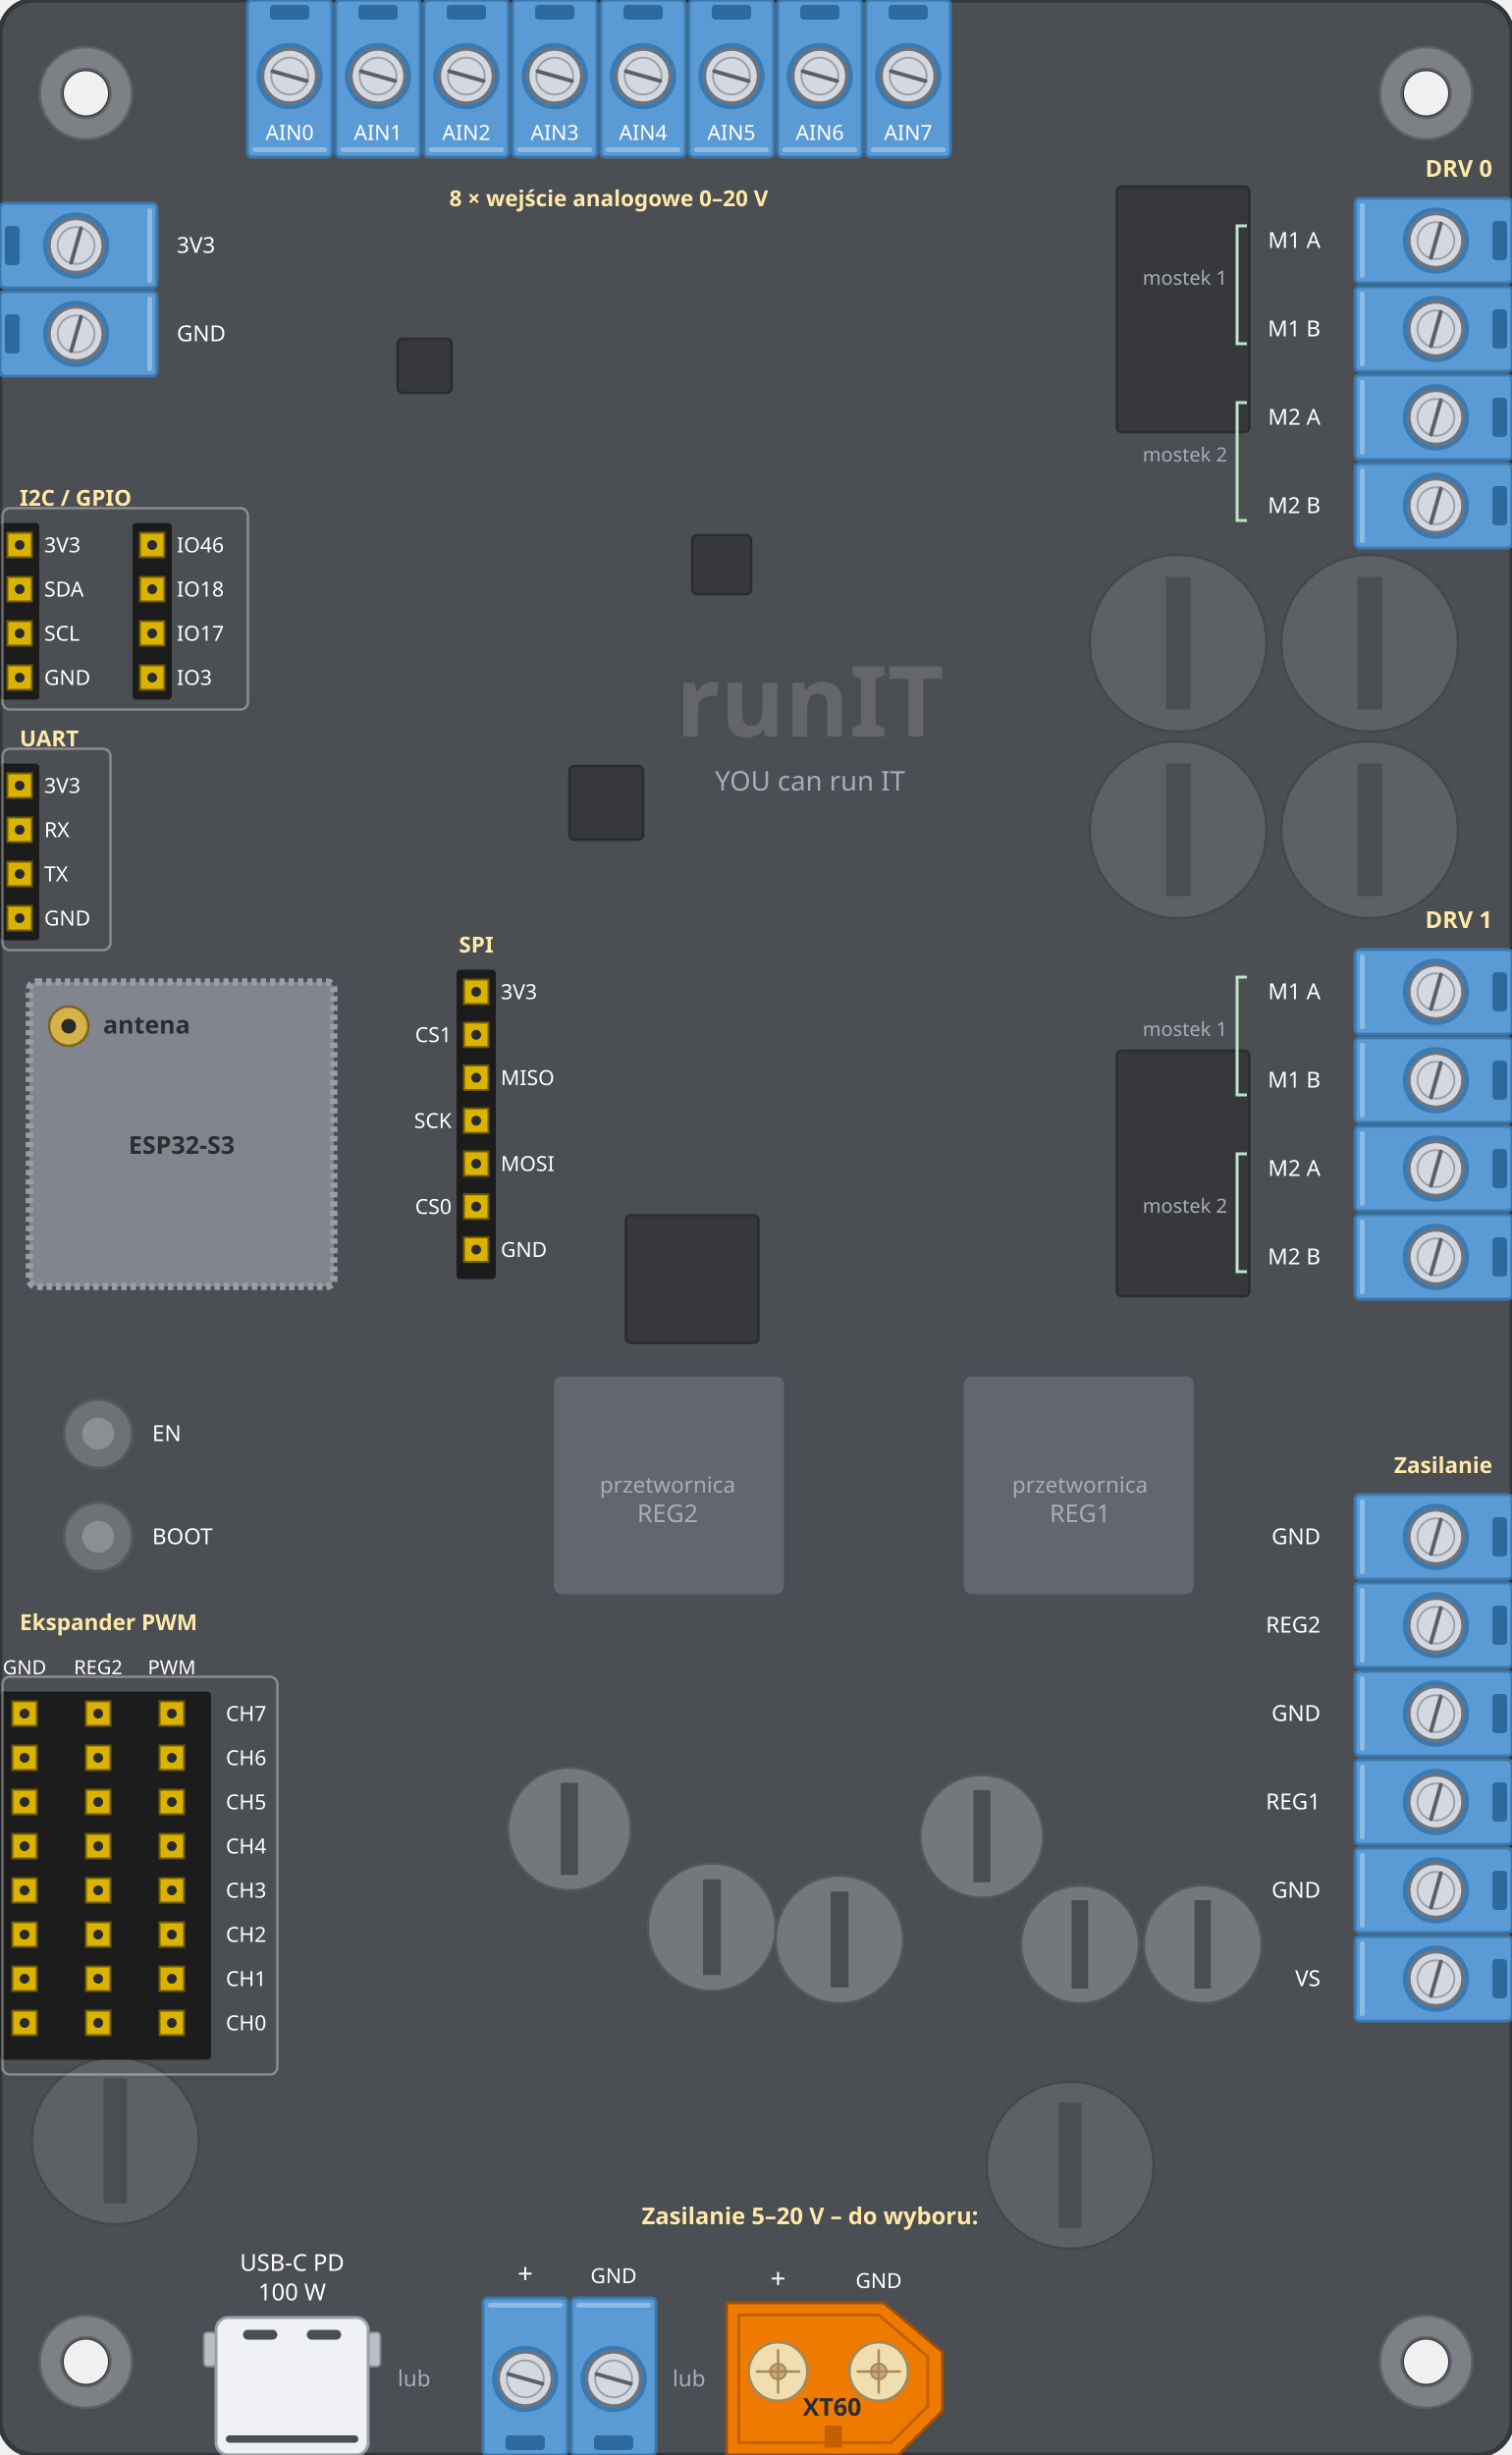
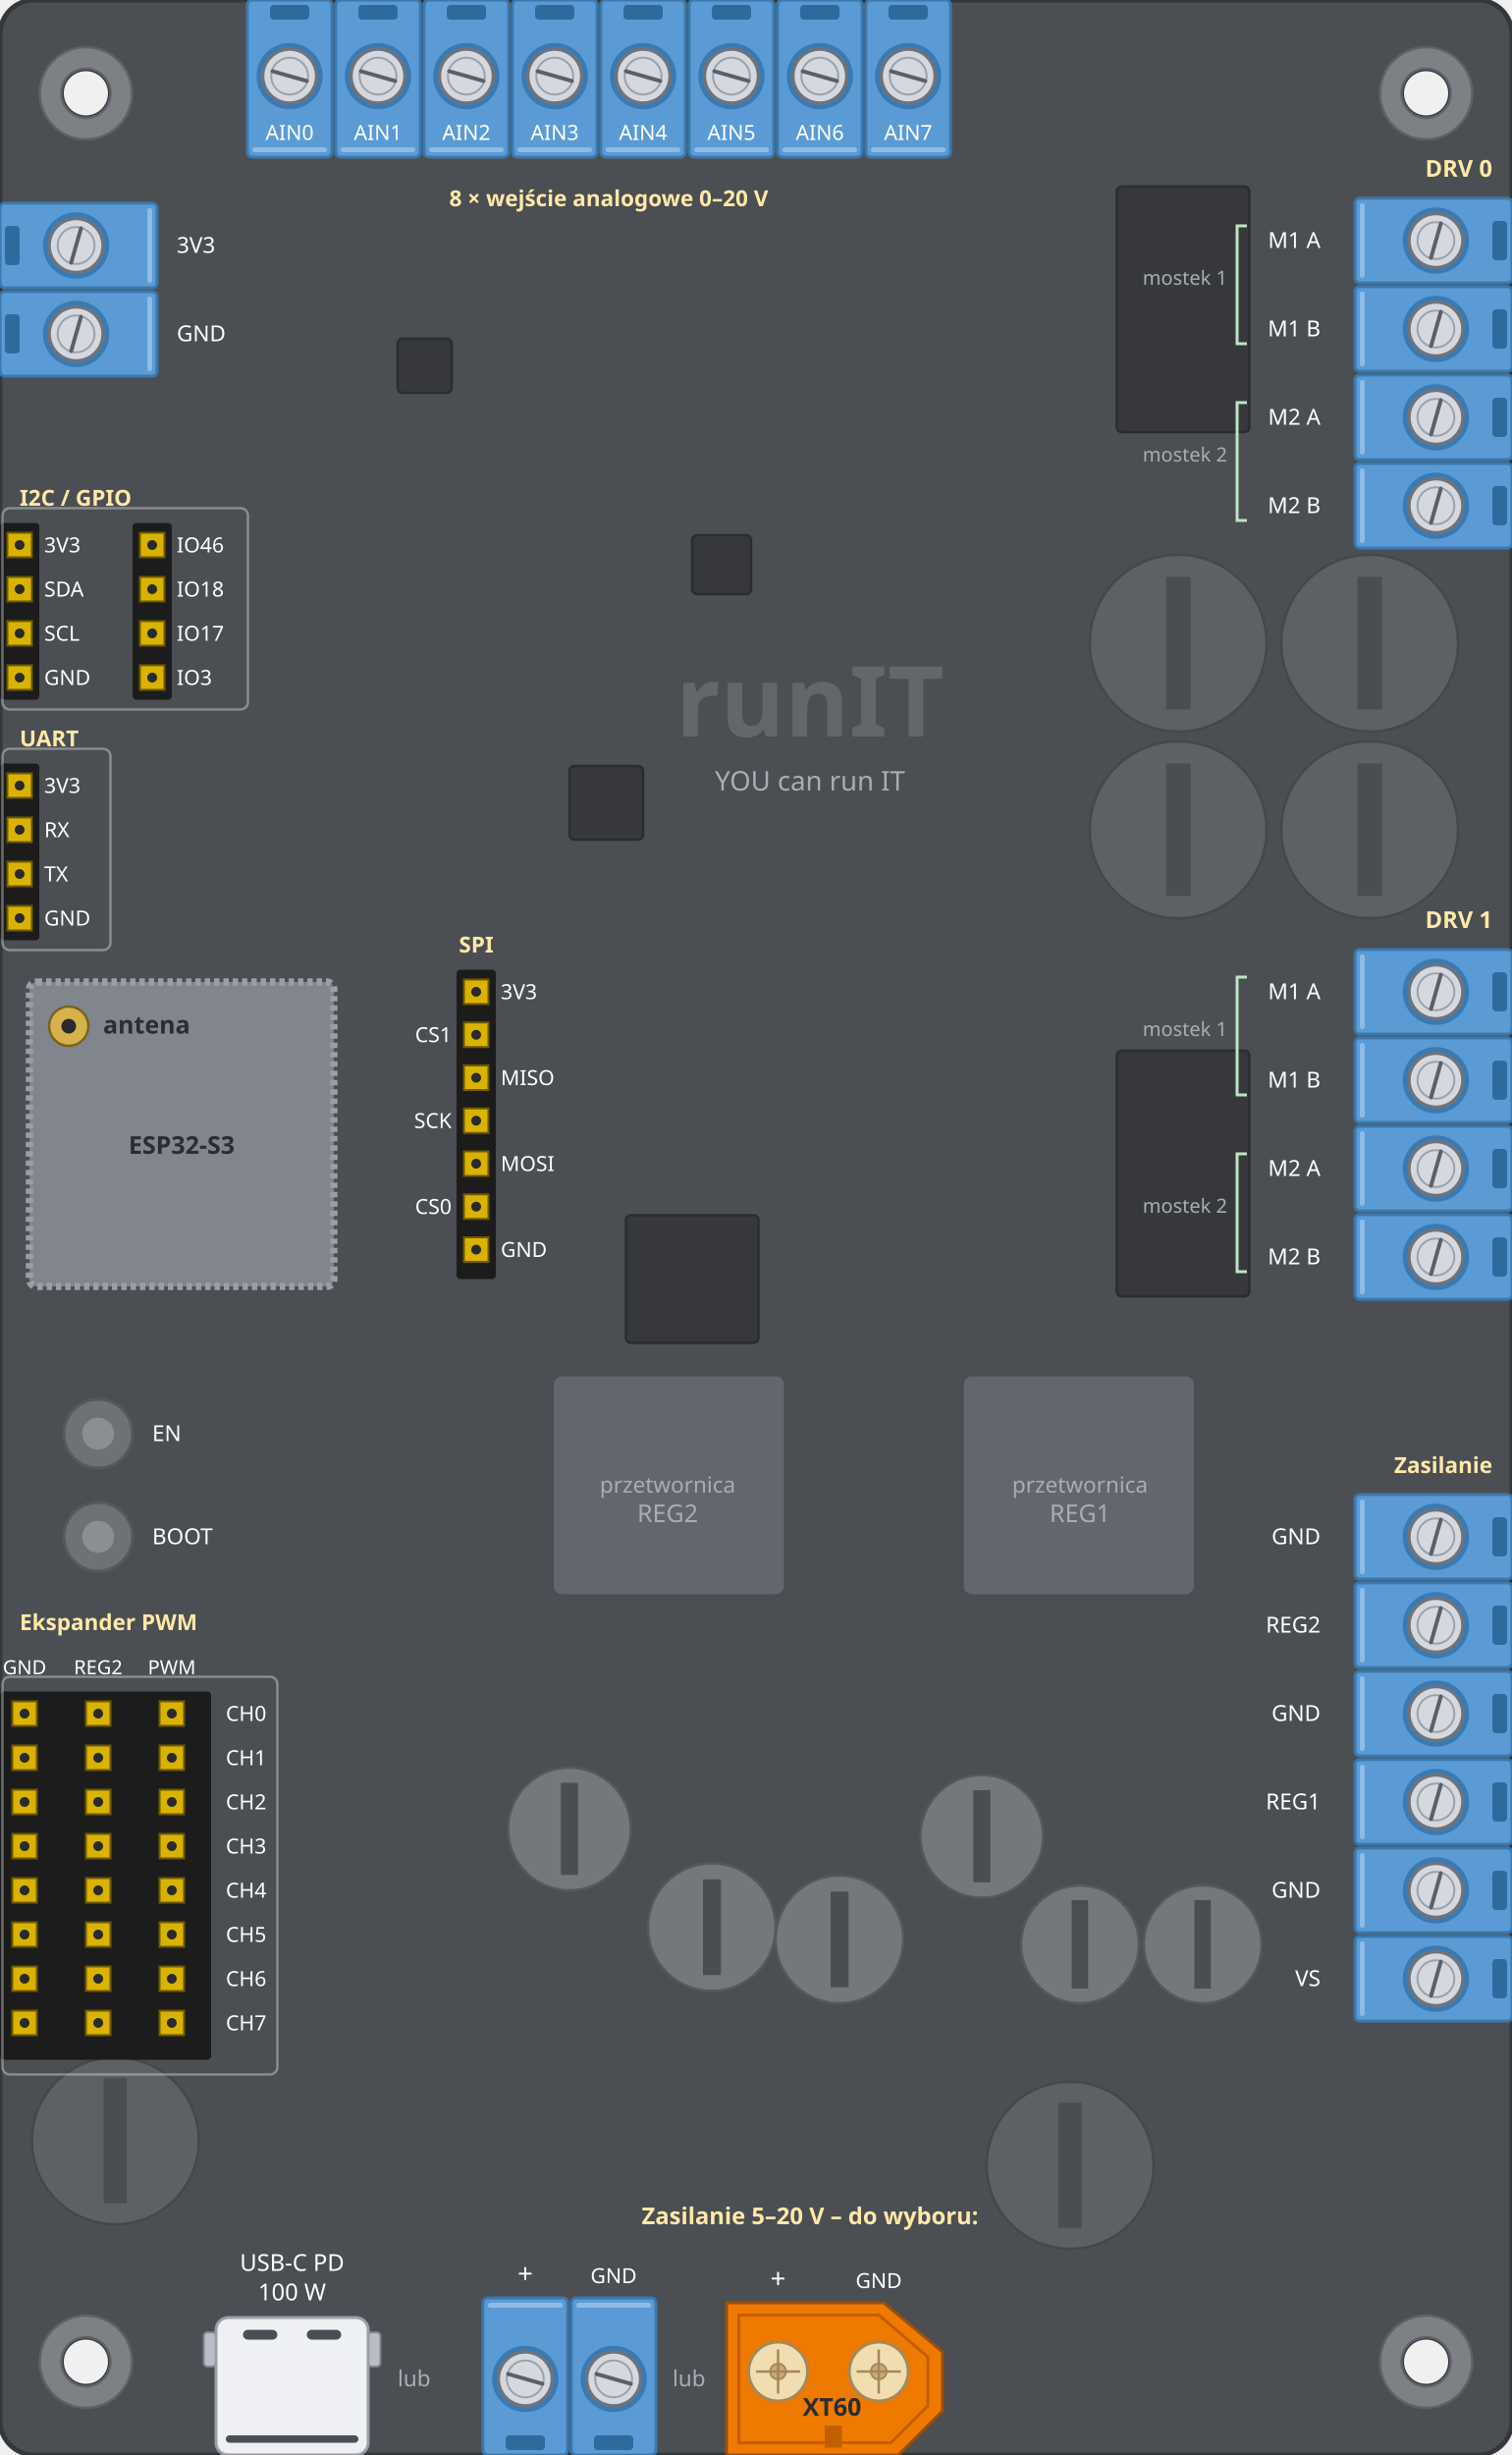
<svg xmlns="http://www.w3.org/2000/svg" viewBox="0 0 616 1000" width="616" height="1000" role="img" aria-label="Uproszczony widok płytki runIT z góry: złącza i ich przeznaczenie">
  <style>
  .board { fill: #4b4e52; stroke: #34373b; stroke-width: 2; }
  .mount { fill: #7d8085; stroke: #5e6166; stroke-width: 1; }
  .body { fill: #5b9bd5; stroke: #3a78ad; stroke-width: 1.2; }
  .screw { fill: #d5d9df; stroke: #6d737d; stroke-width: 1.4; }
  .hl { fill: #8dbbe6; }
  .entry { fill: #2f6a9e; }
  .well { fill: #3a7ab3; }
  .screw-ring { fill: none; stroke: #9aa1ab; stroke-width: 0.8; }
  .slot { stroke: #5a606b; stroke-width: 1.6; stroke-linecap: round; }
  .gold { fill: #d9b300; stroke: #6f5a00; stroke-width: 0.8; }
  .hole { fill: #2a2a2a; }
  .gold-ring { fill: #d6b24a; stroke: #7a6320; stroke-width: 1; }
  .esp { fill: #81858d; stroke: #9a9ea6; stroke-width: 3; stroke-dasharray: 2.2 1.6; }
  .espt { fill: #2b2d31; font: 600 10px sans-serif; }
  .btn { fill: #6e7176; stroke: #55585d; stroke-width: 1.2; }
  .btn-in { fill: #8b8e93; stroke: #6e7176; }
  .block { fill: #62666d; stroke: #4a4d53; stroke-width: 1.2; }
  .usb { fill: #eef0f3; stroke: #9aa0a8; stroke-width: 1.2; }
  .usb-in { fill: #4a4f57; }
  .usb-tongue { fill: #9aa0a8; }
  .usb-leg { fill: #b9bec6; stroke: #7d838c; stroke-width: 0.8; }
  .usb-edge { stroke: #9aa0a8; stroke-width: 1; }
  .xt60 { fill: #ef7a00; stroke: #9a4f0d; stroke-width: 1.2; }
  .cap-red { fill: #5d6065; stroke: #44474b; stroke-width: 1; }
  .cap-grey { fill: #74777c; stroke: #55585c; stroke-width: 1; }
  .cap-stripe { fill: #4a4d51; }
  .chip { fill: #36383c; stroke: #2a2c2f; stroke-width: 1; }
  .housing { fill: #1c1c1c; }
  .silk { fill: none; stroke: #ffffff; stroke-width: 1; opacity: 0.35; }
  .xt-pin { fill: #f1deb0; stroke: #a5885a; stroke-width: 1.2; }
  .xt-core { fill: #c9a974; stroke: #a5885a; stroke-width: 0.8; }
  .xt-cross { fill: none; stroke: #a5885a; stroke-width: 1; }
  .xt60-bevel { fill: none; stroke: #c25f00; stroke-width: 1.2; }
  .xt60-tab { fill: #c25f00; }
  .brace { fill: none; stroke: #bfe3c4; stroke-width: 1.2; }
  .lbl { fill: #fff; font-family: sans-serif; }
  .head { fill: #ffe9a8; font-family: sans-serif; font-weight: 600; }
  .dim { fill: #a9adb3; font-family: sans-serif; }
  .logo { fill: #ffffff; fill-opacity: 0.14; font-family: sans-serif; font-weight: 800; }
</style>
  <path d="M 14 0 H 602 A 14 14 0 0 1 616 14 V 986 A 14 14 0 0 1 602 1000 H 14 A 14 14 0 0 1 0 986 V 14 A 14 14 0 0 1 14 0 Z M 25 38 a 10 10 0 1 0 20 0 a 10 10 0 1 0 -20 0 Z M 571 38 a 10 10 0 1 0 20 0 a 10 10 0 1 0 -20 0 Z M 25 962 a 10 10 0 1 0 20 0 a 10 10 0 1 0 -20 0 Z M 571 962 a 10 10 0 1 0 20 0 a 10 10 0 1 0 -20 0 Z " fill-rule="evenodd" class="board" />
  <g id="mount1">
    <path d="M 16.2 38 a 18.8 18.8 0 1 0 37.6 0 a 18.8 18.8 0 1 0 -37.6 0 Z M 25 38 a 10 10 0 1 0 20 0 a 10 10 0 1 0 -20 0 Z " fill-rule="evenodd" class="mount" />
  </g>
  <g id="mount2">
    <path d="M 562.2 38 a 18.8 18.8 0 1 0 37.6 0 a 18.8 18.8 0 1 0 -37.6 0 Z M 571 38 a 10 10 0 1 0 20 0 a 10 10 0 1 0 -20 0 Z " fill-rule="evenodd" class="mount" />
  </g>
  <g id="mount3">
    <path d="M 16.2 962 a 18.8 18.8 0 1 0 37.6 0 a 18.8 18.8 0 1 0 -37.6 0 Z M 25 962 a 10 10 0 1 0 20 0 a 10 10 0 1 0 -20 0 Z " fill-rule="evenodd" class="mount" />
  </g>
  <g id="mount4">
    <path d="M 562.2 962 a 18.8 18.8 0 1 0 37.6 0 a 18.8 18.8 0 1 0 -37.6 0 Z M 571 962 a 10 10 0 1 0 20 0 a 10 10 0 1 0 -20 0 Z " fill-rule="evenodd" class="mount" />
  </g>
  <g>
    <circle cx="480" cy="262" r="36" class="cap-red" />
    <rect x="475.0" y="235.0" width="10.1" height="54.0" class="cap-stripe" />
  </g>
  <g>
    <circle cx="558" cy="262" r="36" class="cap-red" />
    <rect x="553.0" y="235.0" width="10.1" height="54.0" class="cap-stripe" />
  </g>
  <g>
    <circle cx="480" cy="338" r="36" class="cap-red" />
    <rect x="475.0" y="311.0" width="10.1" height="54.0" class="cap-stripe" />
  </g>
  <g>
    <circle cx="558" cy="338" r="36" class="cap-red" />
    <rect x="553.0" y="311.0" width="10.1" height="54.0" class="cap-stripe" />
  </g>
  <g>
    <circle cx="47" cy="872" r="34" class="cap-red" />
    <rect x="42.2" y="846.5" width="9.5" height="51.0" class="cap-stripe" />
  </g>
  <g>
    <circle cx="436" cy="882" r="34" class="cap-red" />
    <rect x="431.2" y="856.5" width="9.5" height="51.0" class="cap-stripe" />
  </g>
  <g>
    <circle cx="232" cy="745" r="25" class="cap-grey" />
    <rect x="228.5" y="726.2" width="7.0" height="37.5" class="cap-stripe" />
  </g>
  <g>
    <circle cx="290" cy="785" r="26" class="cap-grey" />
    <rect x="286.4" y="765.5" width="7.3" height="39.0" class="cap-stripe" />
  </g>
  <g>
    <circle cx="342" cy="790" r="26" class="cap-grey" />
    <rect x="338.4" y="770.5" width="7.3" height="39.0" class="cap-stripe" />
  </g>
  <g>
    <circle cx="400" cy="748" r="25" class="cap-grey" />
    <rect x="396.5" y="729.2" width="7.0" height="37.5" class="cap-stripe" />
  </g>
  <g>
    <circle cx="440" cy="792" r="24" class="cap-grey" />
    <rect x="436.6" y="774.0" width="6.7" height="36.0" class="cap-stripe" />
  </g>
  <g>
    <circle cx="490" cy="792" r="24" class="cap-grey" />
    <rect x="486.6" y="774.0" width="6.7" height="36.0" class="cap-stripe" />
  </g>
  <g>
    <rect x="455" y="76" width="54" height="100" rx="2" class="chip" />
  </g>
  <g>
    <rect x="455" y="428" width="54" height="100" rx="2" class="chip" />
  </g>
  <g>
    <rect x="255" y="495" width="54" height="52" rx="2" class="chip" />
  </g>
  <g>
    <rect x="232" y="312" width="30" height="30" rx="2" class="chip" />
  </g>
  <g>
    <rect x="282" y="218" width="24" height="24" rx="2" class="chip" />
  </g>
  <g>
    <rect x="162" y="138" width="22" height="22" rx="2" class="chip" />
  </g>
  <rect x="0" y="213" width="16" height="72" rx="1.5" class="housing" />
  <rect x="54" y="213" width="16" height="72" rx="1.5" class="housing" />
  <rect x="0" y="311" width="16" height="72" rx="1.5" class="housing" />
  <rect x="186" y="395" width="16" height="126" rx="1.5" class="housing" />
  <rect x="0" y="689" width="86" height="150" rx="1.5" class="housing" />
  <rect x="1" y="207" width="100" height="82" rx="3" class="silk" />
  <rect x="1" y="305" width="44" height="82" rx="3" class="silk" />
  <rect x="1" y="683" width="112" height="162" rx="3" class="silk" />
  <g id="reg2-block">
    <rect x="225" y="560" width="95" height="90" rx="4" class="block" />
  </g>
  <text x="272" y="608" text-anchor="middle" class="dim" font-size="9">przetwornica</text>
  <text x="272" y="620" text-anchor="middle" class="dim" font-size="10">REG2</text>
  <g id="reg1-block">
    <rect x="392" y="560" width="95" height="90" rx="4" class="block" />
  </g>
  <text x="440" y="608" text-anchor="middle" class="dim" font-size="9">przetwornica</text>
  <text x="440" y="620" text-anchor="middle" class="dim" font-size="10">REG1</text>
  <text x="330" y="300" text-anchor="middle" class="logo" font-size="40">runIT</text>
  <text x="330" y="322" text-anchor="middle" class="dim" font-size="11">YOU can run IT</text>
  <g id="ain0" transform="translate(100.75 0) rotate(0)">
    <rect x="0" y="0" width="34.5" height="64" rx="2" class="body" />
    <rect x="2" y="60" width="30.5" height="2" rx="1" class="hl" />
    <rect x="9.25" y="2" width="16" height="6" rx="1.5" class="entry" />
    <circle cx="17.25" cy="31" r="13.5" class="well" />
    <circle cx="17.25" cy="31" r="11" class="screw" />
    <circle cx="17.25" cy="31" r="7.5" class="screw-ring" />
    <line x1="10.25" y1="29" x2="24.25" y2="33" class="slot" />
  </g>
  <text x="118" y="57" text-anchor="middle" class="lbl" font-size="8.5">AIN0</text>
  <g id="ain1" transform="translate(136.75 0) rotate(0)">
    <rect x="0" y="0" width="34.5" height="64" rx="2" class="body" />
    <rect x="2" y="60" width="30.5" height="2" rx="1" class="hl" />
    <rect x="9.25" y="2" width="16" height="6" rx="1.5" class="entry" />
    <circle cx="17.25" cy="31" r="13.5" class="well" />
    <circle cx="17.25" cy="31" r="11" class="screw" />
    <circle cx="17.25" cy="31" r="7.5" class="screw-ring" />
    <line x1="10.25" y1="29" x2="24.25" y2="33" class="slot" />
  </g>
  <text x="154" y="57" text-anchor="middle" class="lbl" font-size="8.5">AIN1</text>
  <g id="ain2" transform="translate(172.75 0) rotate(0)">
    <rect x="0" y="0" width="34.5" height="64" rx="2" class="body" />
    <rect x="2" y="60" width="30.5" height="2" rx="1" class="hl" />
    <rect x="9.25" y="2" width="16" height="6" rx="1.5" class="entry" />
    <circle cx="17.25" cy="31" r="13.5" class="well" />
    <circle cx="17.25" cy="31" r="11" class="screw" />
    <circle cx="17.25" cy="31" r="7.5" class="screw-ring" />
    <line x1="10.25" y1="29" x2="24.25" y2="33" class="slot" />
  </g>
  <text x="190" y="57" text-anchor="middle" class="lbl" font-size="8.5">AIN2</text>
  <g id="ain3" transform="translate(208.75 0) rotate(0)">
    <rect x="0" y="0" width="34.5" height="64" rx="2" class="body" />
    <rect x="2" y="60" width="30.5" height="2" rx="1" class="hl" />
    <rect x="9.25" y="2" width="16" height="6" rx="1.5" class="entry" />
    <circle cx="17.25" cy="31" r="13.5" class="well" />
    <circle cx="17.25" cy="31" r="11" class="screw" />
    <circle cx="17.25" cy="31" r="7.5" class="screw-ring" />
    <line x1="10.25" y1="29" x2="24.25" y2="33" class="slot" />
  </g>
  <text x="226" y="57" text-anchor="middle" class="lbl" font-size="8.5">AIN3</text>
  <g id="ain4" transform="translate(244.75 0) rotate(0)">
    <rect x="0" y="0" width="34.5" height="64" rx="2" class="body" />
    <rect x="2" y="60" width="30.5" height="2" rx="1" class="hl" />
    <rect x="9.25" y="2" width="16" height="6" rx="1.5" class="entry" />
    <circle cx="17.25" cy="31" r="13.5" class="well" />
    <circle cx="17.25" cy="31" r="11" class="screw" />
    <circle cx="17.25" cy="31" r="7.5" class="screw-ring" />
    <line x1="10.25" y1="29" x2="24.25" y2="33" class="slot" />
  </g>
  <text x="262" y="57" text-anchor="middle" class="lbl" font-size="8.5">AIN4</text>
  <g id="ain5" transform="translate(280.75 0) rotate(0)">
    <rect x="0" y="0" width="34.5" height="64" rx="2" class="body" />
    <rect x="2" y="60" width="30.5" height="2" rx="1" class="hl" />
    <rect x="9.25" y="2" width="16" height="6" rx="1.5" class="entry" />
    <circle cx="17.25" cy="31" r="13.5" class="well" />
    <circle cx="17.25" cy="31" r="11" class="screw" />
    <circle cx="17.25" cy="31" r="7.5" class="screw-ring" />
    <line x1="10.25" y1="29" x2="24.25" y2="33" class="slot" />
  </g>
  <text x="298" y="57" text-anchor="middle" class="lbl" font-size="8.5">AIN5</text>
  <g id="ain6" transform="translate(316.75 0) rotate(0)">
    <rect x="0" y="0" width="34.5" height="64" rx="2" class="body" />
    <rect x="2" y="60" width="30.5" height="2" rx="1" class="hl" />
    <rect x="9.25" y="2" width="16" height="6" rx="1.5" class="entry" />
    <circle cx="17.25" cy="31" r="13.5" class="well" />
    <circle cx="17.25" cy="31" r="11" class="screw" />
    <circle cx="17.25" cy="31" r="7.5" class="screw-ring" />
    <line x1="10.25" y1="29" x2="24.25" y2="33" class="slot" />
  </g>
  <text x="334" y="57" text-anchor="middle" class="lbl" font-size="8.5">AIN6</text>
  <g id="ain7" transform="translate(352.75 0) rotate(0)">
    <rect x="0" y="0" width="34.5" height="64" rx="2" class="body" />
    <rect x="2" y="60" width="30.5" height="2" rx="1" class="hl" />
    <rect x="9.25" y="2" width="16" height="6" rx="1.5" class="entry" />
    <circle cx="17.25" cy="31" r="13.5" class="well" />
    <circle cx="17.25" cy="31" r="11" class="screw" />
    <circle cx="17.25" cy="31" r="7.5" class="screw-ring" />
    <line x1="10.25" y1="29" x2="24.25" y2="33" class="slot" />
  </g>
  <text x="370" y="57" text-anchor="middle" class="lbl" font-size="8.5">AIN7</text>
  <text x="248" y="84" text-anchor="middle" class="head" font-size="9">8 × wejście analogowe 0–20 V</text>
  <g id="t3v3-3v3" transform="translate(0 117.25) rotate(-90)">
    <rect x="0" y="0" width="34.5" height="64" rx="2" class="body" />
    <rect x="2" y="60" width="30.5" height="2" rx="1" class="hl" />
    <rect x="9.25" y="2" width="16" height="6" rx="1.5" class="entry" />
    <circle cx="17.25" cy="31" r="13.5" class="well" />
    <circle cx="17.25" cy="31" r="11" class="screw" />
    <circle cx="17.25" cy="31" r="7.5" class="screw-ring" />
    <line x1="10.25" y1="29" x2="24.25" y2="33" class="slot" />
  </g>
  <g id="t3v3-gnd" transform="translate(0 153.25) rotate(-90)">
    <rect x="0" y="0" width="34.5" height="64" rx="2" class="body" />
    <rect x="2" y="60" width="30.5" height="2" rx="1" class="hl" />
    <rect x="9.25" y="2" width="16" height="6" rx="1.5" class="entry" />
    <circle cx="17.25" cy="31" r="13.5" class="well" />
    <circle cx="17.25" cy="31" r="11" class="screw" />
    <circle cx="17.25" cy="31" r="7.5" class="screw-ring" />
    <line x1="10.25" y1="29" x2="24.25" y2="33" class="slot" />
  </g>
  <text x="72" y="103" text-anchor="start" class="lbl" font-size="9">3V3</text>
  <text x="72" y="139" text-anchor="start" class="lbl" font-size="9">GND</text>
  <text x="8" y="206" text-anchor="start" class="head" font-size="9">I2C / GPIO</text>
  <g id="i2c-3v3">
    <rect x="3" y="217" width="10" height="10" class="gold" />
    <circle cx="8" cy="222" r="2" class="hole" />
  </g>
  <text x="18" y="225" text-anchor="start" class="lbl" font-size="8.5">3V3</text>
  <g id="i2c-sda">
    <rect x="3" y="235" width="10" height="10" class="gold" />
    <circle cx="8" cy="240" r="2" class="hole" />
  </g>
  <text x="18" y="243" text-anchor="start" class="lbl" font-size="8.5">SDA</text>
  <g id="i2c-scl">
    <rect x="3" y="253" width="10" height="10" class="gold" />
    <circle cx="8" cy="258" r="2" class="hole" />
  </g>
  <text x="18" y="261" text-anchor="start" class="lbl" font-size="8.5">SCL</text>
  <g id="i2c-gnd">
    <rect x="3" y="271" width="10" height="10" class="gold" />
    <circle cx="8" cy="276" r="2" class="hole" />
  </g>
  <text x="18" y="279" text-anchor="start" class="lbl" font-size="8.5">GND</text>
  <g id="gpio-io46">
    <rect x="57" y="217" width="10" height="10" class="gold" />
    <circle cx="62" cy="222" r="2" class="hole" />
  </g>
  <text x="72" y="225" text-anchor="start" class="lbl" font-size="8.5">IO46</text>
  <g id="gpio-io18">
    <rect x="57" y="235" width="10" height="10" class="gold" />
    <circle cx="62" cy="240" r="2" class="hole" />
  </g>
  <text x="72" y="243" text-anchor="start" class="lbl" font-size="8.5">IO18</text>
  <g id="gpio-io17">
    <rect x="57" y="253" width="10" height="10" class="gold" />
    <circle cx="62" cy="258" r="2" class="hole" />
  </g>
  <text x="72" y="261" text-anchor="start" class="lbl" font-size="8.5">IO17</text>
  <g id="gpio-io3">
    <rect x="57" y="271" width="10" height="10" class="gold" />
    <circle cx="62" cy="276" r="2" class="hole" />
  </g>
  <text x="72" y="279" text-anchor="start" class="lbl" font-size="8.5">IO3</text>
  <text x="8" y="304" text-anchor="start" class="head" font-size="9">UART</text>
  <g id="uart-3v3">
    <rect x="3" y="315" width="10" height="10" class="gold" />
    <circle cx="8" cy="320" r="2" class="hole" />
  </g>
  <text x="18" y="323" text-anchor="start" class="lbl" font-size="8.5">3V3</text>
  <g id="uart-rx">
    <rect x="3" y="333" width="10" height="10" class="gold" />
    <circle cx="8" cy="338" r="2" class="hole" />
  </g>
  <text x="18" y="341" text-anchor="start" class="lbl" font-size="8.5">RX</text>
  <g id="uart-tx">
    <rect x="3" y="351" width="10" height="10" class="gold" />
    <circle cx="8" cy="356" r="2" class="hole" />
  </g>
  <text x="18" y="359" text-anchor="start" class="lbl" font-size="8.5">TX</text>
  <g id="uart-gnd">
    <rect x="3" y="369" width="10" height="10" class="gold" />
    <circle cx="8" cy="374" r="2" class="hole" />
  </g>
  <text x="18" y="377" text-anchor="start" class="lbl" font-size="8.5">GND</text>
  <text x="194" y="388" text-anchor="middle" class="head" font-size="9">SPI</text>
  <g id="spi-3v3">
    <rect x="189" y="399.0" width="10" height="10" class="gold" />
    <circle cx="194" cy="404.0" r="2" class="hole" />
  </g>
  <text x="204" y="407.0" text-anchor="start" class="lbl" font-size="8.5">3V3</text>
  <g id="spi-cs1">
    <rect x="189" y="416.5" width="10" height="10" class="gold" />
    <circle cx="194" cy="421.5" r="2" class="hole" />
  </g>
  <text x="184" y="424.5" text-anchor="end" class="lbl" font-size="8.5">CS1</text>
  <g id="spi-miso">
    <rect x="189" y="434.0" width="10" height="10" class="gold" />
    <circle cx="194" cy="439.0" r="2" class="hole" />
  </g>
  <text x="204" y="442.0" text-anchor="start" class="lbl" font-size="8.5">MISO</text>
  <g id="spi-sck">
    <rect x="189" y="451.5" width="10" height="10" class="gold" />
    <circle cx="194" cy="456.5" r="2" class="hole" />
  </g>
  <text x="184" y="459.5" text-anchor="end" class="lbl" font-size="8.5">SCK</text>
  <g id="spi-mosi">
    <rect x="189" y="469.0" width="10" height="10" class="gold" />
    <circle cx="194" cy="474.0" r="2" class="hole" />
  </g>
  <text x="204" y="477.0" text-anchor="start" class="lbl" font-size="8.5">MOSI</text>
  <g id="spi-cs0">
    <rect x="189" y="486.5" width="10" height="10" class="gold" />
    <circle cx="194" cy="491.5" r="2" class="hole" />
  </g>
  <text x="184" y="494.5" text-anchor="end" class="lbl" font-size="8.5">CS0</text>
  <g id="spi-gnd">
    <rect x="189" y="504.0" width="10" height="10" class="gold" />
    <circle cx="194" cy="509.0" r="2" class="hole" />
  </g>
  <text x="204" y="512.0" text-anchor="start" class="lbl" font-size="8.5">GND</text>
  <g id="esp32">
    <rect x="12" y="400" width="124" height="124" rx="3" class="esp" />
  </g>
  <text x="74" y="470" text-anchor="middle" class="espt" font-size="12">ESP32-S3</text>
  <g id="antenna">
    <circle cx="28" cy="418" r="8" class="gold-ring" />
    <circle cx="28" cy="418" r="3" class="hole" />
  </g>
  <text x="42" y="421" text-anchor="start" class="espt" font-size="8">antena</text>
  <g id="btn-en">
    <circle cx="40" cy="584" r="14" class="btn" />
    <circle cx="40" cy="584" r="7" class="btn-in" />
  </g>
  <text x="62" y="587" text-anchor="start" class="lbl" font-size="9">EN</text>
  <g id="btn-boot">
    <circle cx="40" cy="626" r="14" class="btn" />
    <circle cx="40" cy="626" r="7" class="btn-in" />
  </g>
  <text x="62" y="629" text-anchor="start" class="lbl" font-size="9">BOOT</text>
  <text x="8" y="664" text-anchor="start" class="head" font-size="9">Ekspander PWM</text>
  <text x="10" y="682" text-anchor="middle" class="lbl" font-size="8">GND</text>
  <text x="40" y="682" text-anchor="middle" class="lbl" font-size="8">REG2</text>
  <text x="70" y="682" text-anchor="middle" class="lbl" font-size="8">PWM</text>
-   <g id="pwm7-gnd">
+   <g id="pwm0-gnd">
    <rect x="5" y="693" width="10" height="10" class="gold" />
    <circle cx="10" cy="698" r="2" class="hole" />
  </g>
-   <g id="pwm7-reg2">
+   <g id="pwm0-reg2">
    <rect x="35" y="693" width="10" height="10" class="gold" />
    <circle cx="40" cy="698" r="2" class="hole" />
  </g>
-   <g id="pwm7-pwm">
+   <g id="pwm0-pwm">
    <rect x="65" y="693" width="10" height="10" class="gold" />
    <circle cx="70" cy="698" r="2" class="hole" />
  </g>
-   <text x="92" y="701" text-anchor="start" class="lbl" font-size="8.5">CH7</text>
-   <g id="pwm6-gnd">
+   <text x="92" y="701" text-anchor="start" class="lbl" font-size="8.5">CH0</text>
+   <g id="pwm1-gnd">
    <rect x="5" y="711" width="10" height="10" class="gold" />
    <circle cx="10" cy="716" r="2" class="hole" />
  </g>
-   <g id="pwm6-reg2">
+   <g id="pwm1-reg2">
    <rect x="35" y="711" width="10" height="10" class="gold" />
    <circle cx="40" cy="716" r="2" class="hole" />
  </g>
-   <g id="pwm6-pwm">
+   <g id="pwm1-pwm">
    <rect x="65" y="711" width="10" height="10" class="gold" />
    <circle cx="70" cy="716" r="2" class="hole" />
  </g>
-   <text x="92" y="719" text-anchor="start" class="lbl" font-size="8.5">CH6</text>
-   <g id="pwm5-gnd">
+   <text x="92" y="719" text-anchor="start" class="lbl" font-size="8.5">CH1</text>
+   <g id="pwm2-gnd">
    <rect x="5" y="729" width="10" height="10" class="gold" />
    <circle cx="10" cy="734" r="2" class="hole" />
  </g>
-   <g id="pwm5-reg2">
+   <g id="pwm2-reg2">
    <rect x="35" y="729" width="10" height="10" class="gold" />
    <circle cx="40" cy="734" r="2" class="hole" />
  </g>
-   <g id="pwm5-pwm">
+   <g id="pwm2-pwm">
    <rect x="65" y="729" width="10" height="10" class="gold" />
    <circle cx="70" cy="734" r="2" class="hole" />
  </g>
-   <text x="92" y="737" text-anchor="start" class="lbl" font-size="8.5">CH5</text>
-   <g id="pwm4-gnd">
+   <text x="92" y="737" text-anchor="start" class="lbl" font-size="8.5">CH2</text>
+   <g id="pwm3-gnd">
    <rect x="5" y="747" width="10" height="10" class="gold" />
    <circle cx="10" cy="752" r="2" class="hole" />
  </g>
-   <g id="pwm4-reg2">
+   <g id="pwm3-reg2">
    <rect x="35" y="747" width="10" height="10" class="gold" />
    <circle cx="40" cy="752" r="2" class="hole" />
  </g>
-   <g id="pwm4-pwm">
+   <g id="pwm3-pwm">
    <rect x="65" y="747" width="10" height="10" class="gold" />
    <circle cx="70" cy="752" r="2" class="hole" />
  </g>
-   <text x="92" y="755" text-anchor="start" class="lbl" font-size="8.5">CH4</text>
-   <g id="pwm3-gnd">
+   <text x="92" y="755" text-anchor="start" class="lbl" font-size="8.5">CH3</text>
+   <g id="pwm4-gnd">
    <rect x="5" y="765" width="10" height="10" class="gold" />
    <circle cx="10" cy="770" r="2" class="hole" />
  </g>
-   <g id="pwm3-reg2">
+   <g id="pwm4-reg2">
    <rect x="35" y="765" width="10" height="10" class="gold" />
    <circle cx="40" cy="770" r="2" class="hole" />
  </g>
-   <g id="pwm3-pwm">
+   <g id="pwm4-pwm">
    <rect x="65" y="765" width="10" height="10" class="gold" />
    <circle cx="70" cy="770" r="2" class="hole" />
  </g>
-   <text x="92" y="773" text-anchor="start" class="lbl" font-size="8.5">CH3</text>
-   <g id="pwm2-gnd">
+   <text x="92" y="773" text-anchor="start" class="lbl" font-size="8.5">CH4</text>
+   <g id="pwm5-gnd">
    <rect x="5" y="783" width="10" height="10" class="gold" />
    <circle cx="10" cy="788" r="2" class="hole" />
  </g>
-   <g id="pwm2-reg2">
+   <g id="pwm5-reg2">
    <rect x="35" y="783" width="10" height="10" class="gold" />
    <circle cx="40" cy="788" r="2" class="hole" />
  </g>
-   <g id="pwm2-pwm">
+   <g id="pwm5-pwm">
    <rect x="65" y="783" width="10" height="10" class="gold" />
    <circle cx="70" cy="788" r="2" class="hole" />
  </g>
-   <text x="92" y="791" text-anchor="start" class="lbl" font-size="8.5">CH2</text>
-   <g id="pwm1-gnd">
+   <text x="92" y="791" text-anchor="start" class="lbl" font-size="8.5">CH5</text>
+   <g id="pwm6-gnd">
    <rect x="5" y="801" width="10" height="10" class="gold" />
    <circle cx="10" cy="806" r="2" class="hole" />
  </g>
-   <g id="pwm1-reg2">
+   <g id="pwm6-reg2">
    <rect x="35" y="801" width="10" height="10" class="gold" />
    <circle cx="40" cy="806" r="2" class="hole" />
  </g>
-   <g id="pwm1-pwm">
+   <g id="pwm6-pwm">
    <rect x="65" y="801" width="10" height="10" class="gold" />
    <circle cx="70" cy="806" r="2" class="hole" />
  </g>
-   <text x="92" y="809" text-anchor="start" class="lbl" font-size="8.5">CH1</text>
-   <g id="pwm0-gnd">
+   <text x="92" y="809" text-anchor="start" class="lbl" font-size="8.5">CH6</text>
+   <g id="pwm7-gnd">
    <rect x="5" y="819" width="10" height="10" class="gold" />
    <circle cx="10" cy="824" r="2" class="hole" />
  </g>
-   <g id="pwm0-reg2">
+   <g id="pwm7-reg2">
    <rect x="35" y="819" width="10" height="10" class="gold" />
    <circle cx="40" cy="824" r="2" class="hole" />
  </g>
-   <g id="pwm0-pwm">
+   <g id="pwm7-pwm">
    <rect x="65" y="819" width="10" height="10" class="gold" />
    <circle cx="70" cy="824" r="2" class="hole" />
  </g>
-   <text x="92" y="827" text-anchor="start" class="lbl" font-size="8.5">CH0</text>
+   <text x="92" y="827" text-anchor="start" class="lbl" font-size="8.5">CH7</text>
  <text x="330" y="906" text-anchor="middle" class="head" font-size="9.5">Zasilanie 5–20 V – do wyboru:</text>
  <g id="usbc">
    <rect x="83" y="950" width="5" height="14" rx="1.5" class="usb-leg" />
    <rect x="150" y="950" width="5" height="14" rx="1.5" class="usb-leg" />
    <rect x="88" y="944" width="62" height="56" rx="5" class="usb" />
    <rect x="99" y="949" width="14" height="4" rx="2" class="usb-in" />
    <rect x="125" y="949" width="14" height="4" rx="2" class="usb-in" />
    <rect x="92" y="992" width="54" height="3" rx="1.5" class="usb-in" />
    <line x1="92" y1="1000" x2="146" y2="1000" class="usb-edge" />
  </g>
  <text x="119" y="925" text-anchor="middle" class="lbl" font-size="9.5">USB-C PD</text>
  <text x="119" y="937" text-anchor="middle" class="lbl" font-size="9.5">100 W</text>
  <text x="162" y="972" text-anchor="start" class="dim" font-size="9">lub</text>
  <g id="pwr-screw-plus" transform="translate(231.25 1000) rotate(180)">
    <rect x="0" y="0" width="34.5" height="64" rx="2" class="body" />
    <rect x="2" y="60" width="30.5" height="2" rx="1" class="hl" />
    <rect x="9.25" y="2" width="16" height="6" rx="1.5" class="entry" />
    <circle cx="17.25" cy="31" r="13.5" class="well" />
    <circle cx="17.25" cy="31" r="11" class="screw" />
    <circle cx="17.25" cy="31" r="7.5" class="screw-ring" />
    <line x1="10.25" y1="29" x2="24.25" y2="33" class="slot" />
  </g>
  <g id="pwr-screw-gnd" transform="translate(267.25 1000) rotate(180)">
    <rect x="0" y="0" width="34.5" height="64" rx="2" class="body" />
    <rect x="2" y="60" width="30.5" height="2" rx="1" class="hl" />
    <rect x="9.25" y="2" width="16" height="6" rx="1.5" class="entry" />
    <circle cx="17.25" cy="31" r="13.5" class="well" />
    <circle cx="17.25" cy="31" r="11" class="screw" />
    <circle cx="17.25" cy="31" r="7.5" class="screw-ring" />
    <line x1="10.25" y1="29" x2="24.25" y2="33" class="slot" />
  </g>
  <text x="214" y="930" text-anchor="middle" class="lbl" font-size="11">+</text>
  <text x="250" y="930" text-anchor="middle" class="lbl" font-size="8.5">GND</text>
  <text x="274" y="972" text-anchor="start" class="dim" font-size="9">lub</text>
  <g id="xt60">
    <polygon points="296,938 360,938 384,958 384,982 366,1000 296,1000" class="xt60" />
    <polygon points="301,943 358,943 378,960 378,980 363,995 301,995" class="xt60-bevel" />
    <rect x="336" y="988" width="7" height="9" class="xt60-tab" />
  </g>
  <g id="xt60-plus">
    <circle cx="317" cy="966" r="12" class="xt-pin" />
    <circle cx="317" cy="966" r="3.2" class="xt-core" />
    <path d="M 308 966 h 18 M 317 957 v 18" class="xt-cross" />
  </g>
  <g id="xt60-gnd">
    <circle cx="358" cy="966" r="12" class="xt-pin" />
    <circle cx="358" cy="966" r="3.2" class="xt-core" />
    <path d="M 349 966 h 18 M 358 957 v 18" class="xt-cross" />
  </g>
  <text x="317" y="932" text-anchor="middle" class="lbl" font-size="11">+</text>
  <text x="358" y="932" text-anchor="middle" class="lbl" font-size="8.5">GND</text>
  <text x="339" y="984" text-anchor="middle" class="espt" font-size="8.5">XT60</text>
  <g id="pwrout1-gnd" transform="translate(616 608.75) rotate(90)">
    <rect x="0" y="0" width="34.5" height="64" rx="2" class="body" />
    <rect x="2" y="60" width="30.5" height="2" rx="1" class="hl" />
    <rect x="9.25" y="2" width="16" height="6" rx="1.5" class="entry" />
    <circle cx="17.25" cy="31" r="13.5" class="well" />
    <circle cx="17.25" cy="31" r="11" class="screw" />
    <circle cx="17.25" cy="31" r="7.5" class="screw-ring" />
    <line x1="10.25" y1="29" x2="24.25" y2="33" class="slot" />
  </g>
  <text x="538" y="629" text-anchor="end" class="lbl" font-size="9">GND</text>
  <g id="pwrout2-reg2" transform="translate(616 644.75) rotate(90)">
    <rect x="0" y="0" width="34.5" height="64" rx="2" class="body" />
    <rect x="2" y="60" width="30.5" height="2" rx="1" class="hl" />
    <rect x="9.25" y="2" width="16" height="6" rx="1.5" class="entry" />
    <circle cx="17.25" cy="31" r="13.5" class="well" />
    <circle cx="17.25" cy="31" r="11" class="screw" />
    <circle cx="17.25" cy="31" r="7.5" class="screw-ring" />
    <line x1="10.25" y1="29" x2="24.25" y2="33" class="slot" />
  </g>
  <text x="538" y="665" text-anchor="end" class="lbl" font-size="9">REG2</text>
  <g id="pwrout3-gnd" transform="translate(616 680.75) rotate(90)">
    <rect x="0" y="0" width="34.5" height="64" rx="2" class="body" />
    <rect x="2" y="60" width="30.5" height="2" rx="1" class="hl" />
    <rect x="9.25" y="2" width="16" height="6" rx="1.5" class="entry" />
    <circle cx="17.25" cy="31" r="13.5" class="well" />
    <circle cx="17.25" cy="31" r="11" class="screw" />
    <circle cx="17.25" cy="31" r="7.5" class="screw-ring" />
    <line x1="10.25" y1="29" x2="24.25" y2="33" class="slot" />
  </g>
  <text x="538" y="701" text-anchor="end" class="lbl" font-size="9">GND</text>
  <g id="pwrout4-reg1" transform="translate(616 716.75) rotate(90)">
    <rect x="0" y="0" width="34.5" height="64" rx="2" class="body" />
    <rect x="2" y="60" width="30.5" height="2" rx="1" class="hl" />
    <rect x="9.25" y="2" width="16" height="6" rx="1.5" class="entry" />
    <circle cx="17.25" cy="31" r="13.5" class="well" />
    <circle cx="17.25" cy="31" r="11" class="screw" />
    <circle cx="17.25" cy="31" r="7.5" class="screw-ring" />
    <line x1="10.25" y1="29" x2="24.25" y2="33" class="slot" />
  </g>
  <text x="538" y="737" text-anchor="end" class="lbl" font-size="9">REG1</text>
  <g id="pwrout5-gnd" transform="translate(616 752.75) rotate(90)">
    <rect x="0" y="0" width="34.5" height="64" rx="2" class="body" />
    <rect x="2" y="60" width="30.5" height="2" rx="1" class="hl" />
    <rect x="9.25" y="2" width="16" height="6" rx="1.5" class="entry" />
    <circle cx="17.25" cy="31" r="13.5" class="well" />
    <circle cx="17.25" cy="31" r="11" class="screw" />
    <circle cx="17.25" cy="31" r="7.5" class="screw-ring" />
    <line x1="10.25" y1="29" x2="24.25" y2="33" class="slot" />
  </g>
  <text x="538" y="773" text-anchor="end" class="lbl" font-size="9">GND</text>
  <g id="pwrout6-vs" transform="translate(616 788.75) rotate(90)">
    <rect x="0" y="0" width="34.5" height="64" rx="2" class="body" />
    <rect x="2" y="60" width="30.5" height="2" rx="1" class="hl" />
    <rect x="9.25" y="2" width="16" height="6" rx="1.5" class="entry" />
    <circle cx="17.25" cy="31" r="13.5" class="well" />
    <circle cx="17.25" cy="31" r="11" class="screw" />
    <circle cx="17.25" cy="31" r="7.5" class="screw-ring" />
    <line x1="10.25" y1="29" x2="24.25" y2="33" class="slot" />
  </g>
  <text x="538" y="809" text-anchor="end" class="lbl" font-size="9">VS</text>
  <text x="608" y="600" text-anchor="end" class="head" font-size="9">Zasilanie</text>
  <g id="drv0-m1a" transform="translate(616 80.75) rotate(90)">
    <rect x="0" y="0" width="34.5" height="64" rx="2" class="body" />
    <rect x="2" y="60" width="30.5" height="2" rx="1" class="hl" />
    <rect x="9.25" y="2" width="16" height="6" rx="1.5" class="entry" />
    <circle cx="17.25" cy="31" r="13.5" class="well" />
    <circle cx="17.25" cy="31" r="11" class="screw" />
    <circle cx="17.25" cy="31" r="7.5" class="screw-ring" />
    <line x1="10.25" y1="29" x2="24.25" y2="33" class="slot" />
  </g>
  <text x="538" y="101" text-anchor="end" class="lbl" font-size="9">M1 A</text>
  <g id="drv0-m1b" transform="translate(616 116.75) rotate(90)">
    <rect x="0" y="0" width="34.5" height="64" rx="2" class="body" />
    <rect x="2" y="60" width="30.5" height="2" rx="1" class="hl" />
    <rect x="9.25" y="2" width="16" height="6" rx="1.5" class="entry" />
    <circle cx="17.25" cy="31" r="13.5" class="well" />
    <circle cx="17.25" cy="31" r="11" class="screw" />
    <circle cx="17.25" cy="31" r="7.5" class="screw-ring" />
    <line x1="10.25" y1="29" x2="24.25" y2="33" class="slot" />
  </g>
  <text x="538" y="137" text-anchor="end" class="lbl" font-size="9">M1 B</text>
  <g id="drv0-m2a" transform="translate(616 152.75) rotate(90)">
    <rect x="0" y="0" width="34.5" height="64" rx="2" class="body" />
    <rect x="2" y="60" width="30.5" height="2" rx="1" class="hl" />
    <rect x="9.25" y="2" width="16" height="6" rx="1.5" class="entry" />
    <circle cx="17.25" cy="31" r="13.5" class="well" />
    <circle cx="17.25" cy="31" r="11" class="screw" />
    <circle cx="17.25" cy="31" r="7.5" class="screw-ring" />
    <line x1="10.25" y1="29" x2="24.25" y2="33" class="slot" />
  </g>
  <text x="538" y="173" text-anchor="end" class="lbl" font-size="9">M2 A</text>
  <g id="drv0-m2b" transform="translate(616 188.75) rotate(90)">
    <rect x="0" y="0" width="34.5" height="64" rx="2" class="body" />
    <rect x="2" y="60" width="30.5" height="2" rx="1" class="hl" />
    <rect x="9.25" y="2" width="16" height="6" rx="1.5" class="entry" />
    <circle cx="17.25" cy="31" r="13.5" class="well" />
    <circle cx="17.25" cy="31" r="11" class="screw" />
    <circle cx="17.25" cy="31" r="7.5" class="screw-ring" />
    <line x1="10.25" y1="29" x2="24.25" y2="33" class="slot" />
  </g>
  <text x="538" y="209" text-anchor="end" class="lbl" font-size="9">M2 B</text>
  <path d="M 508 92 h -4 v 48 h 4" class="brace" />
  <path d="M 508 164 h -4 v 48 h 4" class="brace" />
  <text x="500" y="116" text-anchor="end" class="dim" font-size="8">mostek 1</text>
  <text x="500" y="188" text-anchor="end" class="dim" font-size="8">mostek 2</text>
  <text x="608" y="72" text-anchor="end" class="head" font-size="9.5">DRV 0</text>
  <g id="drv1-m1a" transform="translate(616 386.75) rotate(90)">
    <rect x="0" y="0" width="34.5" height="64" rx="2" class="body" />
    <rect x="2" y="60" width="30.5" height="2" rx="1" class="hl" />
    <rect x="9.25" y="2" width="16" height="6" rx="1.5" class="entry" />
    <circle cx="17.25" cy="31" r="13.5" class="well" />
    <circle cx="17.25" cy="31" r="11" class="screw" />
    <circle cx="17.25" cy="31" r="7.5" class="screw-ring" />
    <line x1="10.25" y1="29" x2="24.25" y2="33" class="slot" />
  </g>
  <text x="538" y="407" text-anchor="end" class="lbl" font-size="9">M1 A</text>
  <g id="drv1-m1b" transform="translate(616 422.75) rotate(90)">
    <rect x="0" y="0" width="34.5" height="64" rx="2" class="body" />
    <rect x="2" y="60" width="30.5" height="2" rx="1" class="hl" />
    <rect x="9.25" y="2" width="16" height="6" rx="1.5" class="entry" />
    <circle cx="17.25" cy="31" r="13.5" class="well" />
    <circle cx="17.25" cy="31" r="11" class="screw" />
    <circle cx="17.25" cy="31" r="7.5" class="screw-ring" />
    <line x1="10.25" y1="29" x2="24.25" y2="33" class="slot" />
  </g>
  <text x="538" y="443" text-anchor="end" class="lbl" font-size="9">M1 B</text>
  <g id="drv1-m2a" transform="translate(616 458.75) rotate(90)">
    <rect x="0" y="0" width="34.5" height="64" rx="2" class="body" />
    <rect x="2" y="60" width="30.5" height="2" rx="1" class="hl" />
    <rect x="9.25" y="2" width="16" height="6" rx="1.5" class="entry" />
    <circle cx="17.25" cy="31" r="13.5" class="well" />
    <circle cx="17.25" cy="31" r="11" class="screw" />
    <circle cx="17.25" cy="31" r="7.5" class="screw-ring" />
    <line x1="10.25" y1="29" x2="24.25" y2="33" class="slot" />
  </g>
  <text x="538" y="479" text-anchor="end" class="lbl" font-size="9">M2 A</text>
  <g id="drv1-m2b" transform="translate(616 494.75) rotate(90)">
    <rect x="0" y="0" width="34.5" height="64" rx="2" class="body" />
    <rect x="2" y="60" width="30.5" height="2" rx="1" class="hl" />
    <rect x="9.25" y="2" width="16" height="6" rx="1.5" class="entry" />
    <circle cx="17.25" cy="31" r="13.5" class="well" />
    <circle cx="17.25" cy="31" r="11" class="screw" />
    <circle cx="17.25" cy="31" r="7.5" class="screw-ring" />
    <line x1="10.25" y1="29" x2="24.25" y2="33" class="slot" />
  </g>
  <text x="538" y="515" text-anchor="end" class="lbl" font-size="9">M2 B</text>
  <path d="M 508 398 h -4 v 48 h 4" class="brace" />
  <path d="M 508 470 h -4 v 48 h 4" class="brace" />
  <text x="500" y="422" text-anchor="end" class="dim" font-size="8">mostek 1</text>
  <text x="500" y="494" text-anchor="end" class="dim" font-size="8">mostek 2</text>
  <text x="608" y="378" text-anchor="end" class="head" font-size="9.5">DRV 1</text>
</svg>
